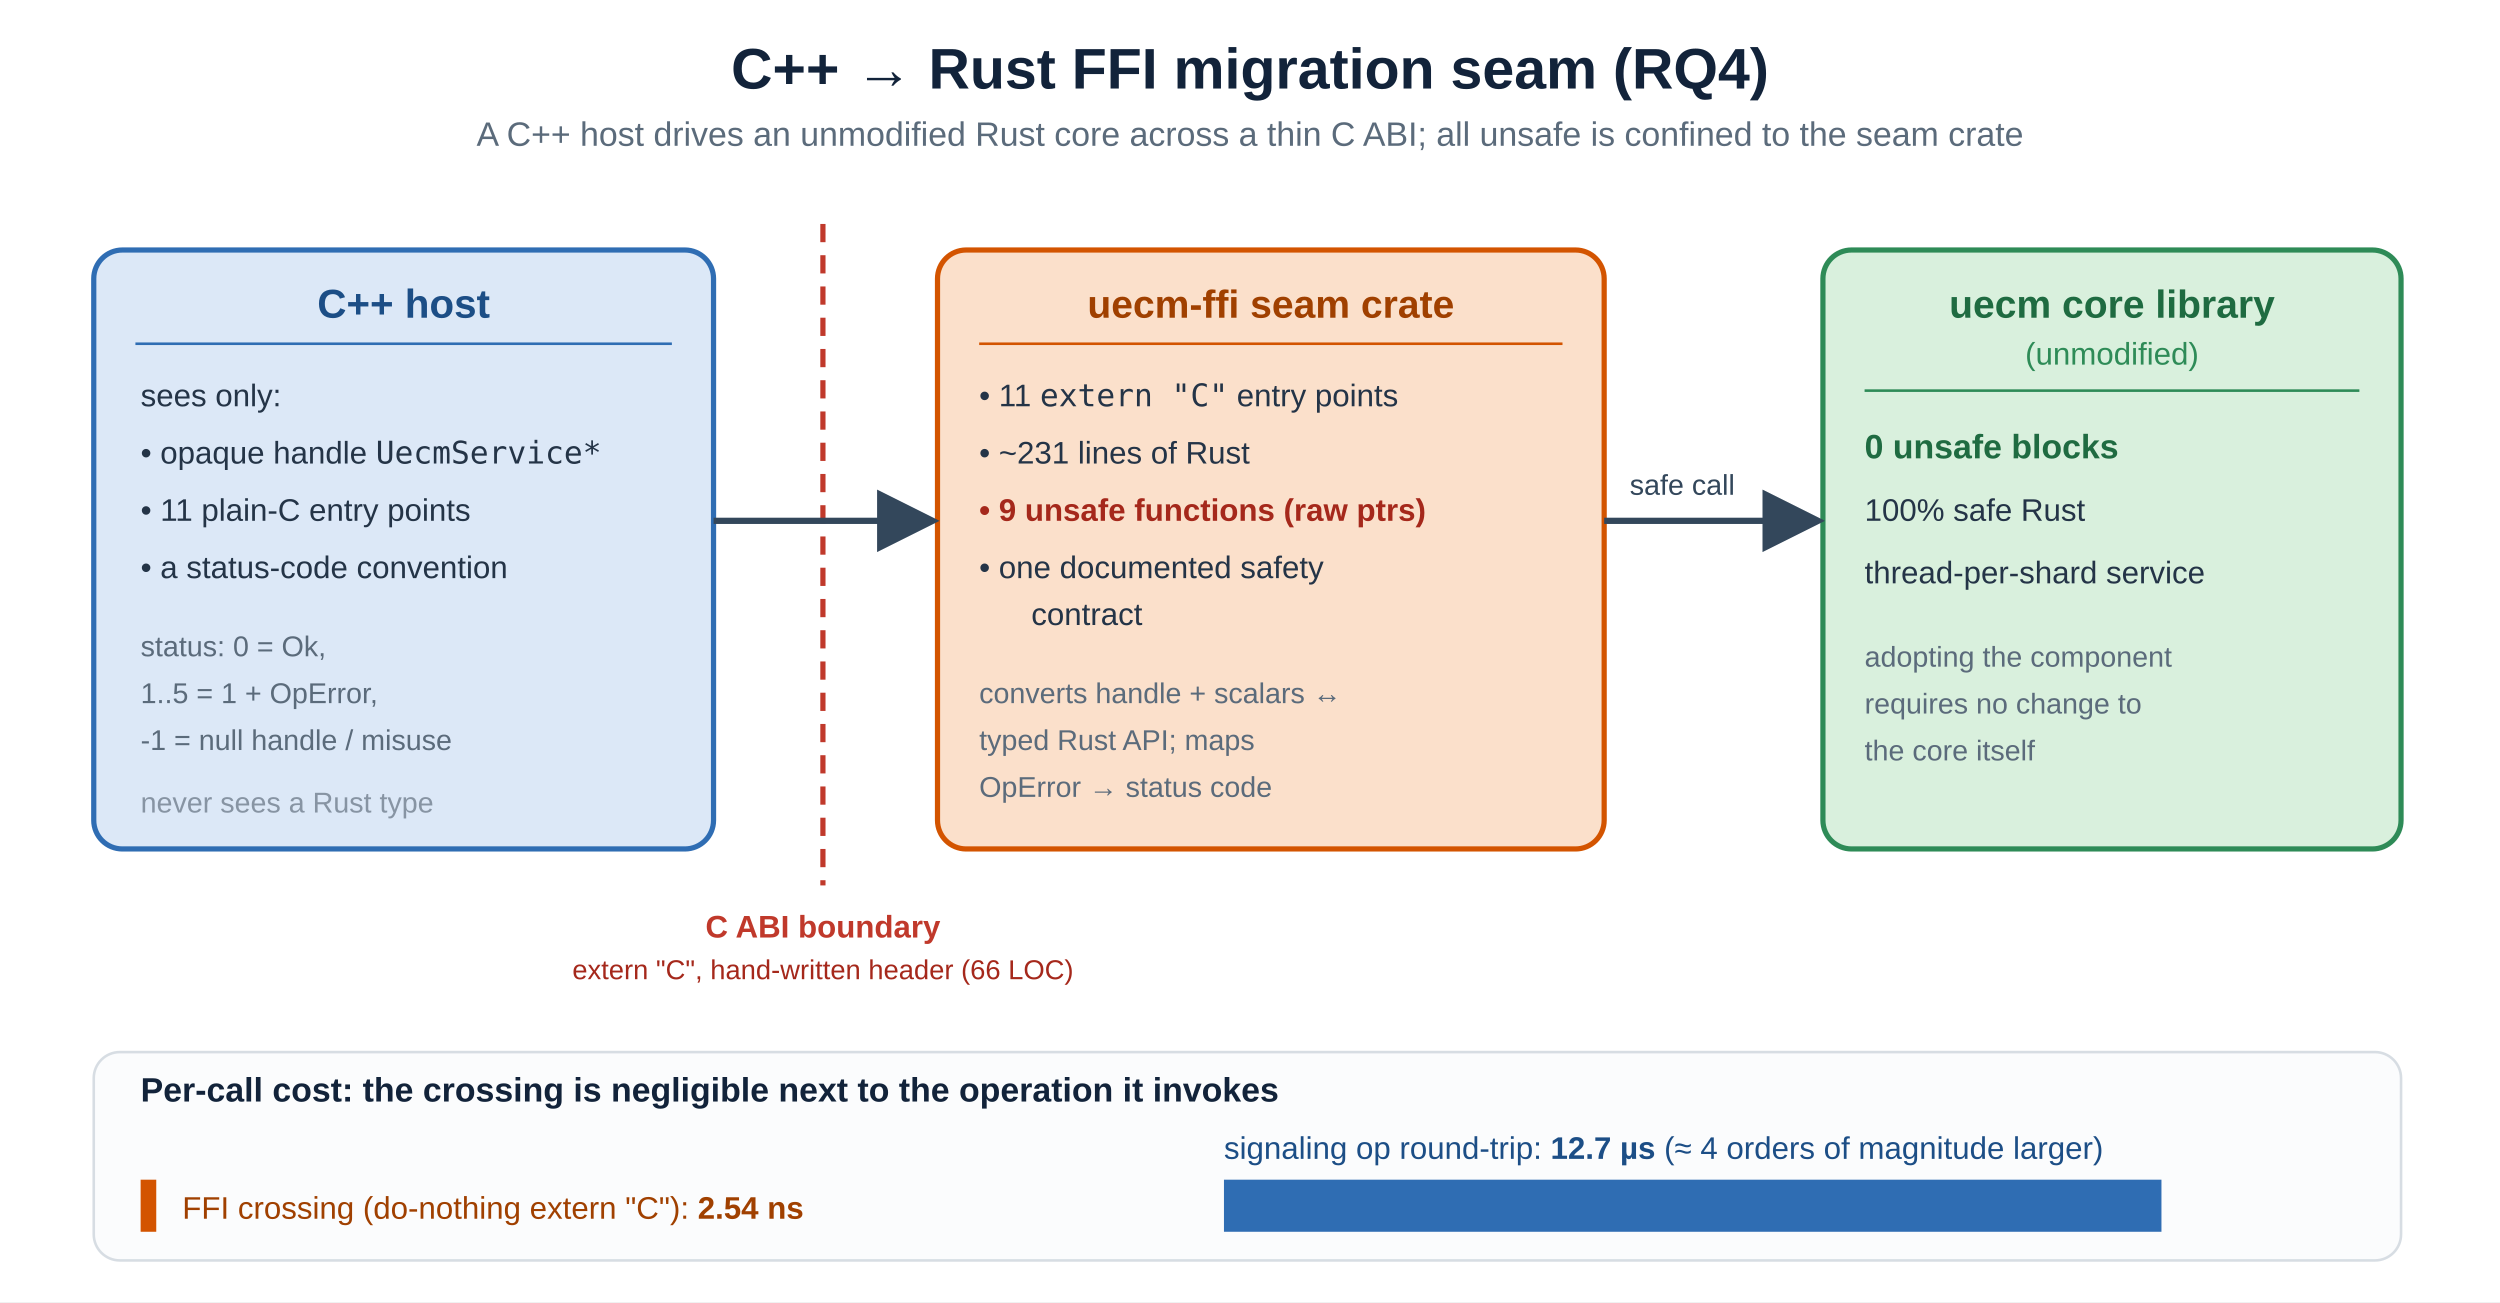
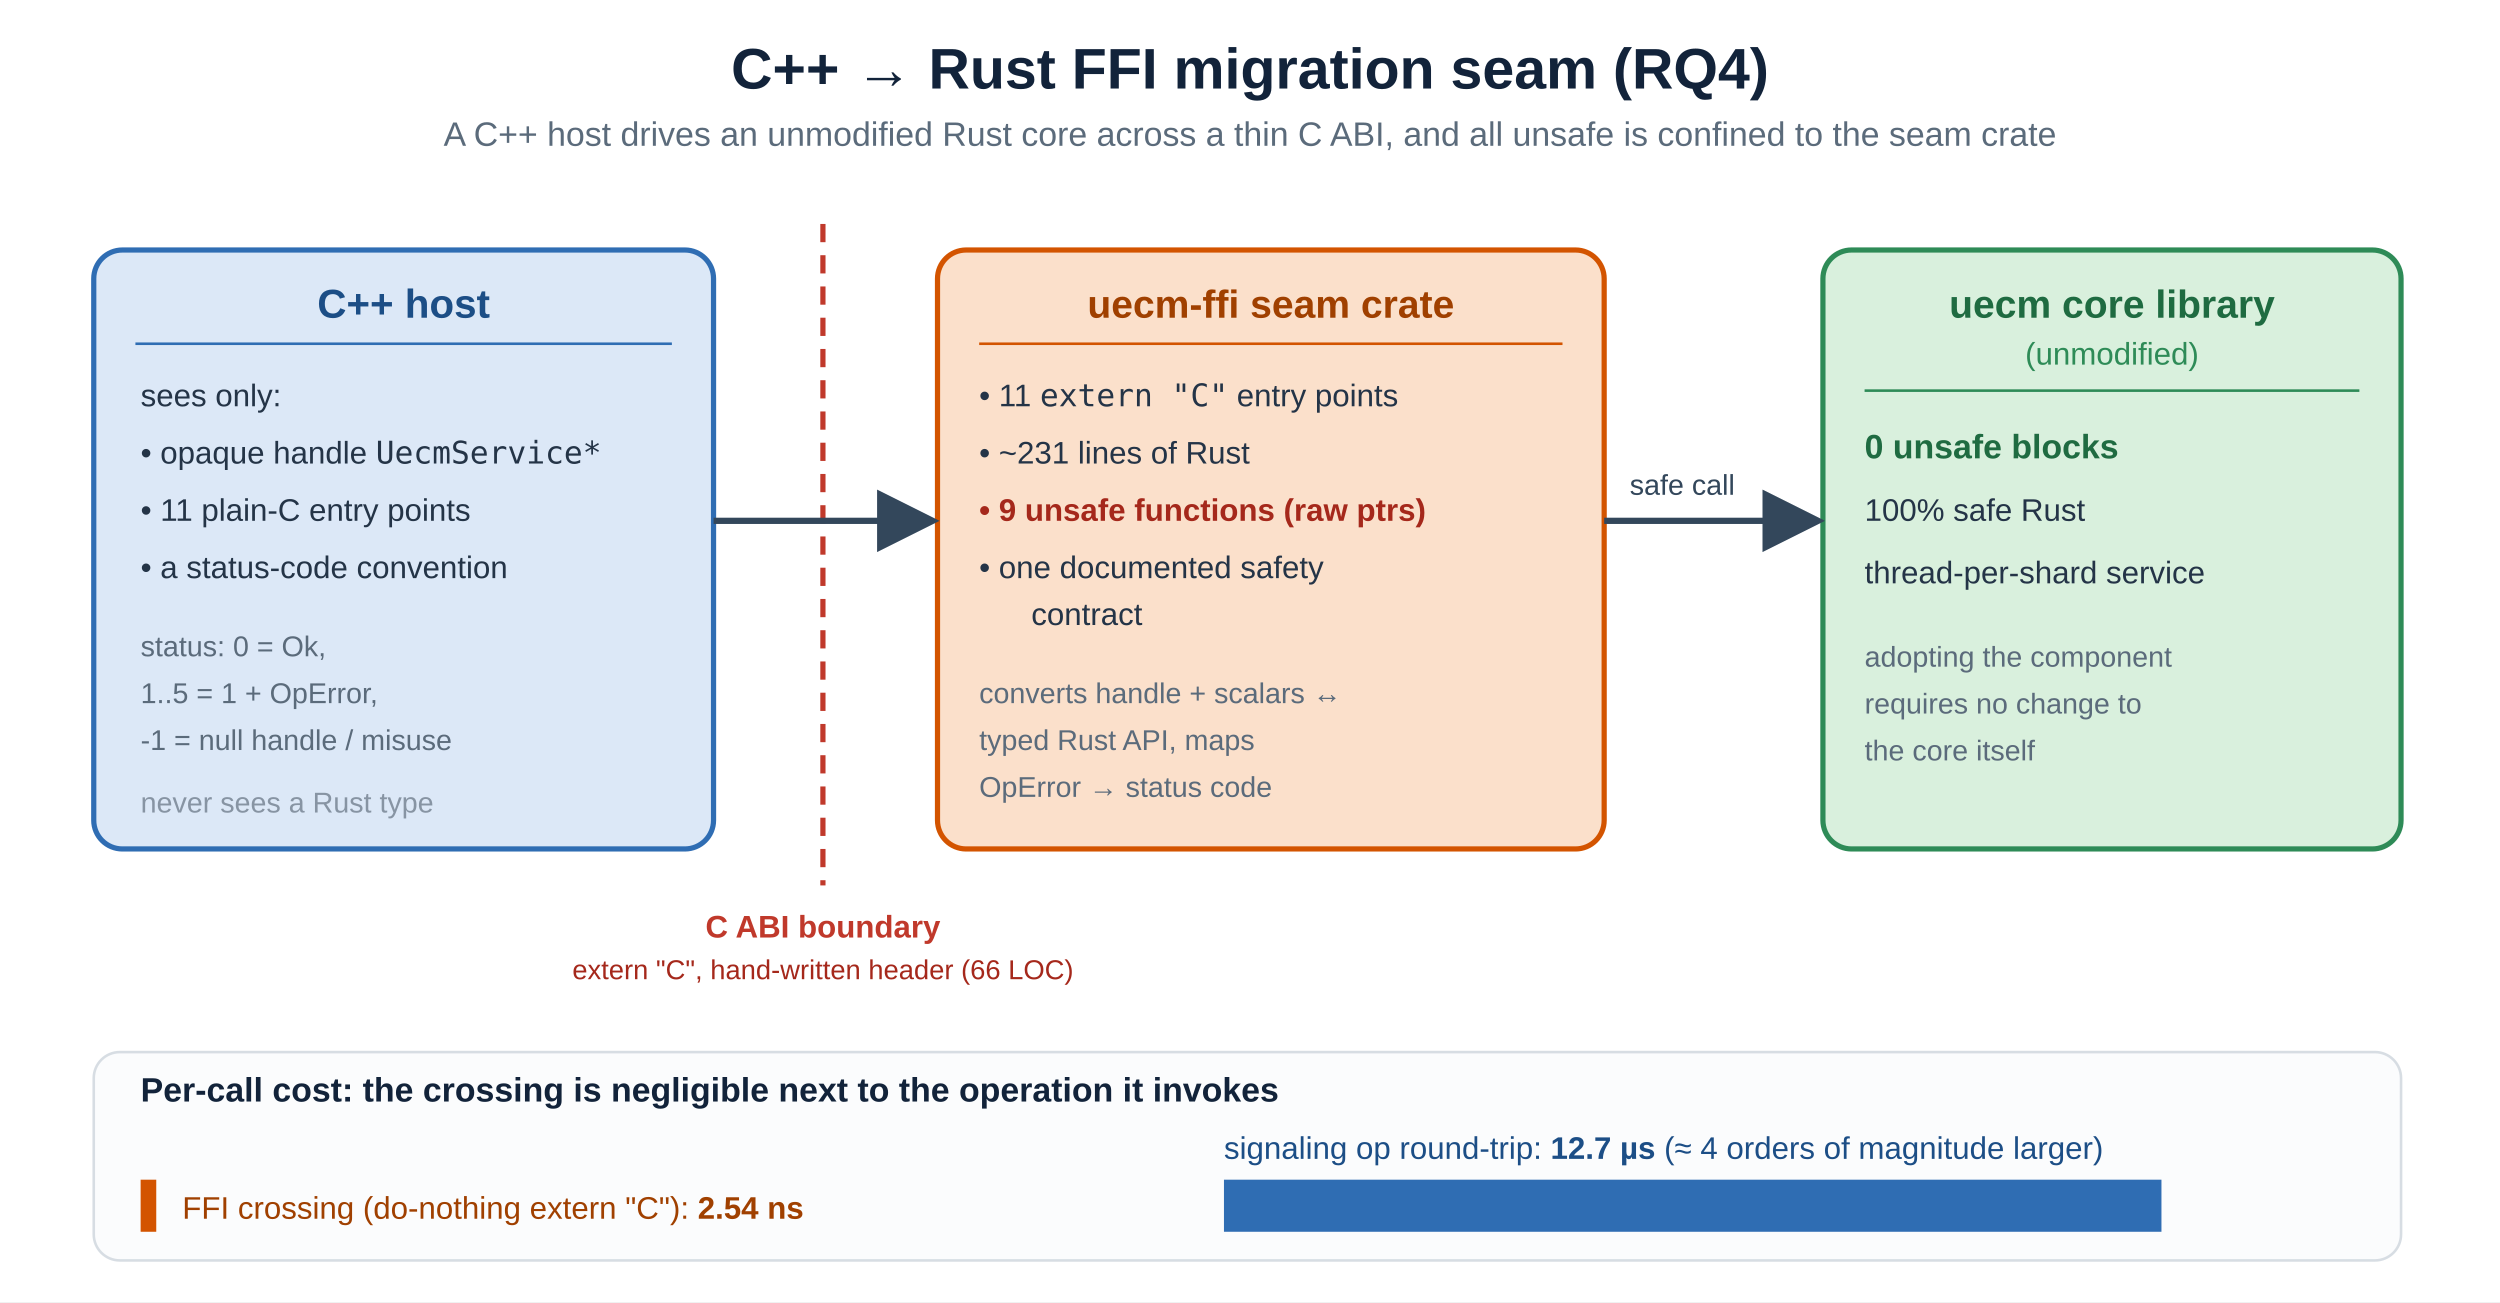
<svg xmlns="http://www.w3.org/2000/svg" viewBox="0 0 960 500" width="960" height="500" font-family="'Segoe UI','Helvetica Neue',Arial,sans-serif">
  <defs>
    <marker id="a" markerWidth="10" markerHeight="10" refX="8" refY="5" orient="auto">
      <path d="M0,0 L10,5 L0,10 z" fill="#33475b" />
    </marker>
  </defs>
  <rect x="0" y="0" width="960" height="500" fill="#ffffff" />
  <text x="480" y="34" text-anchor="middle" font-size="22" font-weight="700" fill="#12233a">C++ → Rust FFI migration seam (RQ4)</text>
-   <text x="480" y="56" text-anchor="middle" font-size="13" fill="#5b6b7b">A C++ host drives an unmodified Rust core across a thin C ABI; all unsafe is confined to the seam crate</text>
+   <text x="480" y="56" text-anchor="middle" font-size="13" fill="#5b6b7b">A C++ host drives an unmodified Rust core across a thin C ABI, and all unsafe is confined to the seam crate</text>
  <rect x="36" y="96" width="238" height="230" rx="11" fill="#dce8f7" stroke="#2f6db3" stroke-width="2" />
  <text x="155" y="122" text-anchor="middle" font-size="15.5" font-weight="700" fill="#1c4e86">C++ host</text>
  <line x1="52" y1="132" x2="258" y2="132" stroke="#2f6db3" stroke-width="1" />
  <text x="54" y="156" font-size="12" fill="#243447">sees only:</text>
  <text x="54" y="178" font-size="12" fill="#243447">• opaque handle <tspan font-family="monospace">UecmService*</tspan>
  </text>
  <text x="54" y="200" font-size="12" fill="#243447">• 11 plain-C entry points</text>
  <text x="54" y="222" font-size="12" fill="#243447">• a status-code convention</text>
  <text x="54" y="252" font-size="11" fill="#5b6b7b">status: 0 = Ok,</text>
  <text x="54" y="270" font-size="11" fill="#5b6b7b">1..5 = 1 + OpError,</text>
  <text x="54" y="288" font-size="11" fill="#5b6b7b">-1 = null handle / misuse</text>
  <text x="54" y="312" font-size="11" fill="#8794a3">never sees a Rust type</text>
  <line x1="316" y1="86" x2="316" y2="340" stroke="#c0392b" stroke-width="2" stroke-dasharray="7 5" />
  <text x="316" y="360" text-anchor="middle" font-size="12" font-weight="700" fill="#c0392b">C ABI boundary</text>
  <text x="316" y="376" text-anchor="middle" font-size="10.5" fill="#a5281b">extern "C", hand-written header (66 LOC)</text>
  <rect x="360" y="96" width="256" height="230" rx="11" fill="#fbe0cb" stroke="#d35400" stroke-width="2" />
  <text x="488" y="122" text-anchor="middle" font-size="15" font-weight="700" fill="#a04000">uecm-ffi seam crate</text>
  <line x1="376" y1="132" x2="600" y2="132" stroke="#d35400" stroke-width="1" />
  <text x="376" y="156" font-size="12" fill="#243447">• 11 <tspan font-family="monospace">extern "C"</tspan> entry points</text>
  <text x="376" y="178" font-size="12" fill="#243447">• ~231 lines of Rust</text>
  <text x="376" y="200" font-size="12" fill="#a5281b" font-weight="700">• 9 unsafe functions (raw ptrs)</text>
  <text x="376" y="222" font-size="12" fill="#243447">• one documented safety</text>
  <text x="396" y="240" font-size="12" fill="#243447">contract</text>
  <text x="376" y="270" font-size="11" fill="#5b6b7b">converts handle + scalars ↔</text>
-   <text x="376" y="288" font-size="11" fill="#5b6b7b">typed Rust API; maps</text>
+   <text x="376" y="288" font-size="11" fill="#5b6b7b">typed Rust API, maps</text>
  <text x="376" y="306" font-size="11" fill="#5b6b7b">OpError → status code</text>
  <rect x="700" y="96" width="222" height="230" rx="11" fill="#d9f0dd" stroke="#2e8b57" stroke-width="2" />
  <text x="811" y="122" text-anchor="middle" font-size="15" font-weight="700" fill="#1f6b41">uecm core library</text>
  <text x="811" y="140" text-anchor="middle" font-size="12" fill="#2e8b57">(unmodified)</text>
  <line x1="716" y1="150" x2="906" y2="150" stroke="#2e8b57" stroke-width="1" />
  <text x="716" y="176" font-size="13" font-weight="700" fill="#1f6b41">0 unsafe blocks</text>
  <text x="716" y="200" font-size="12" fill="#243447">100% safe Rust</text>
  <text x="716" y="224" font-size="12" fill="#243447">thread-per-shard service</text>
  <text x="716" y="256" font-size="11" fill="#5b6b7b">adopting the component</text>
  <text x="716" y="274" font-size="11" fill="#5b6b7b">requires no change to</text>
  <text x="716" y="292" font-size="11" fill="#5b6b7b">the core itself</text>
  <line x1="274" y1="200" x2="356" y2="200" stroke="#33475b" stroke-width="2.4" marker-end="url(#a)" />
  <line x1="616" y1="200" x2="696" y2="200" stroke="#33475b" stroke-width="2.4" marker-end="url(#a)" />
  <text x="646" y="190" text-anchor="middle" font-size="11" fill="#33475b">safe call</text>
  <rect x="36" y="404" width="886" height="80" rx="10" fill="#fbfcfd" stroke="#d7dde3" />
  <text x="54" y="423" font-size="13" font-weight="700" fill="#12233a">Per-call cost: the crossing is negligible next to the operation it invokes</text>
  <text x="470" y="445" font-size="12" fill="#1c4e86">signaling op round-trip: <tspan font-weight="700">12.7 µs</tspan>  (≈ 4 orders of magnitude larger)</text>
  <rect x="54" y="453" width="6" height="20" fill="#d35400" />
  <text x="70" y="468" font-size="12" fill="#a04000">FFI crossing (do-nothing extern "C"): <tspan font-weight="700">2.54 ns</tspan>
  </text>
  <rect x="470" y="453" width="360" height="20" fill="#2f6db3" />
</svg>
